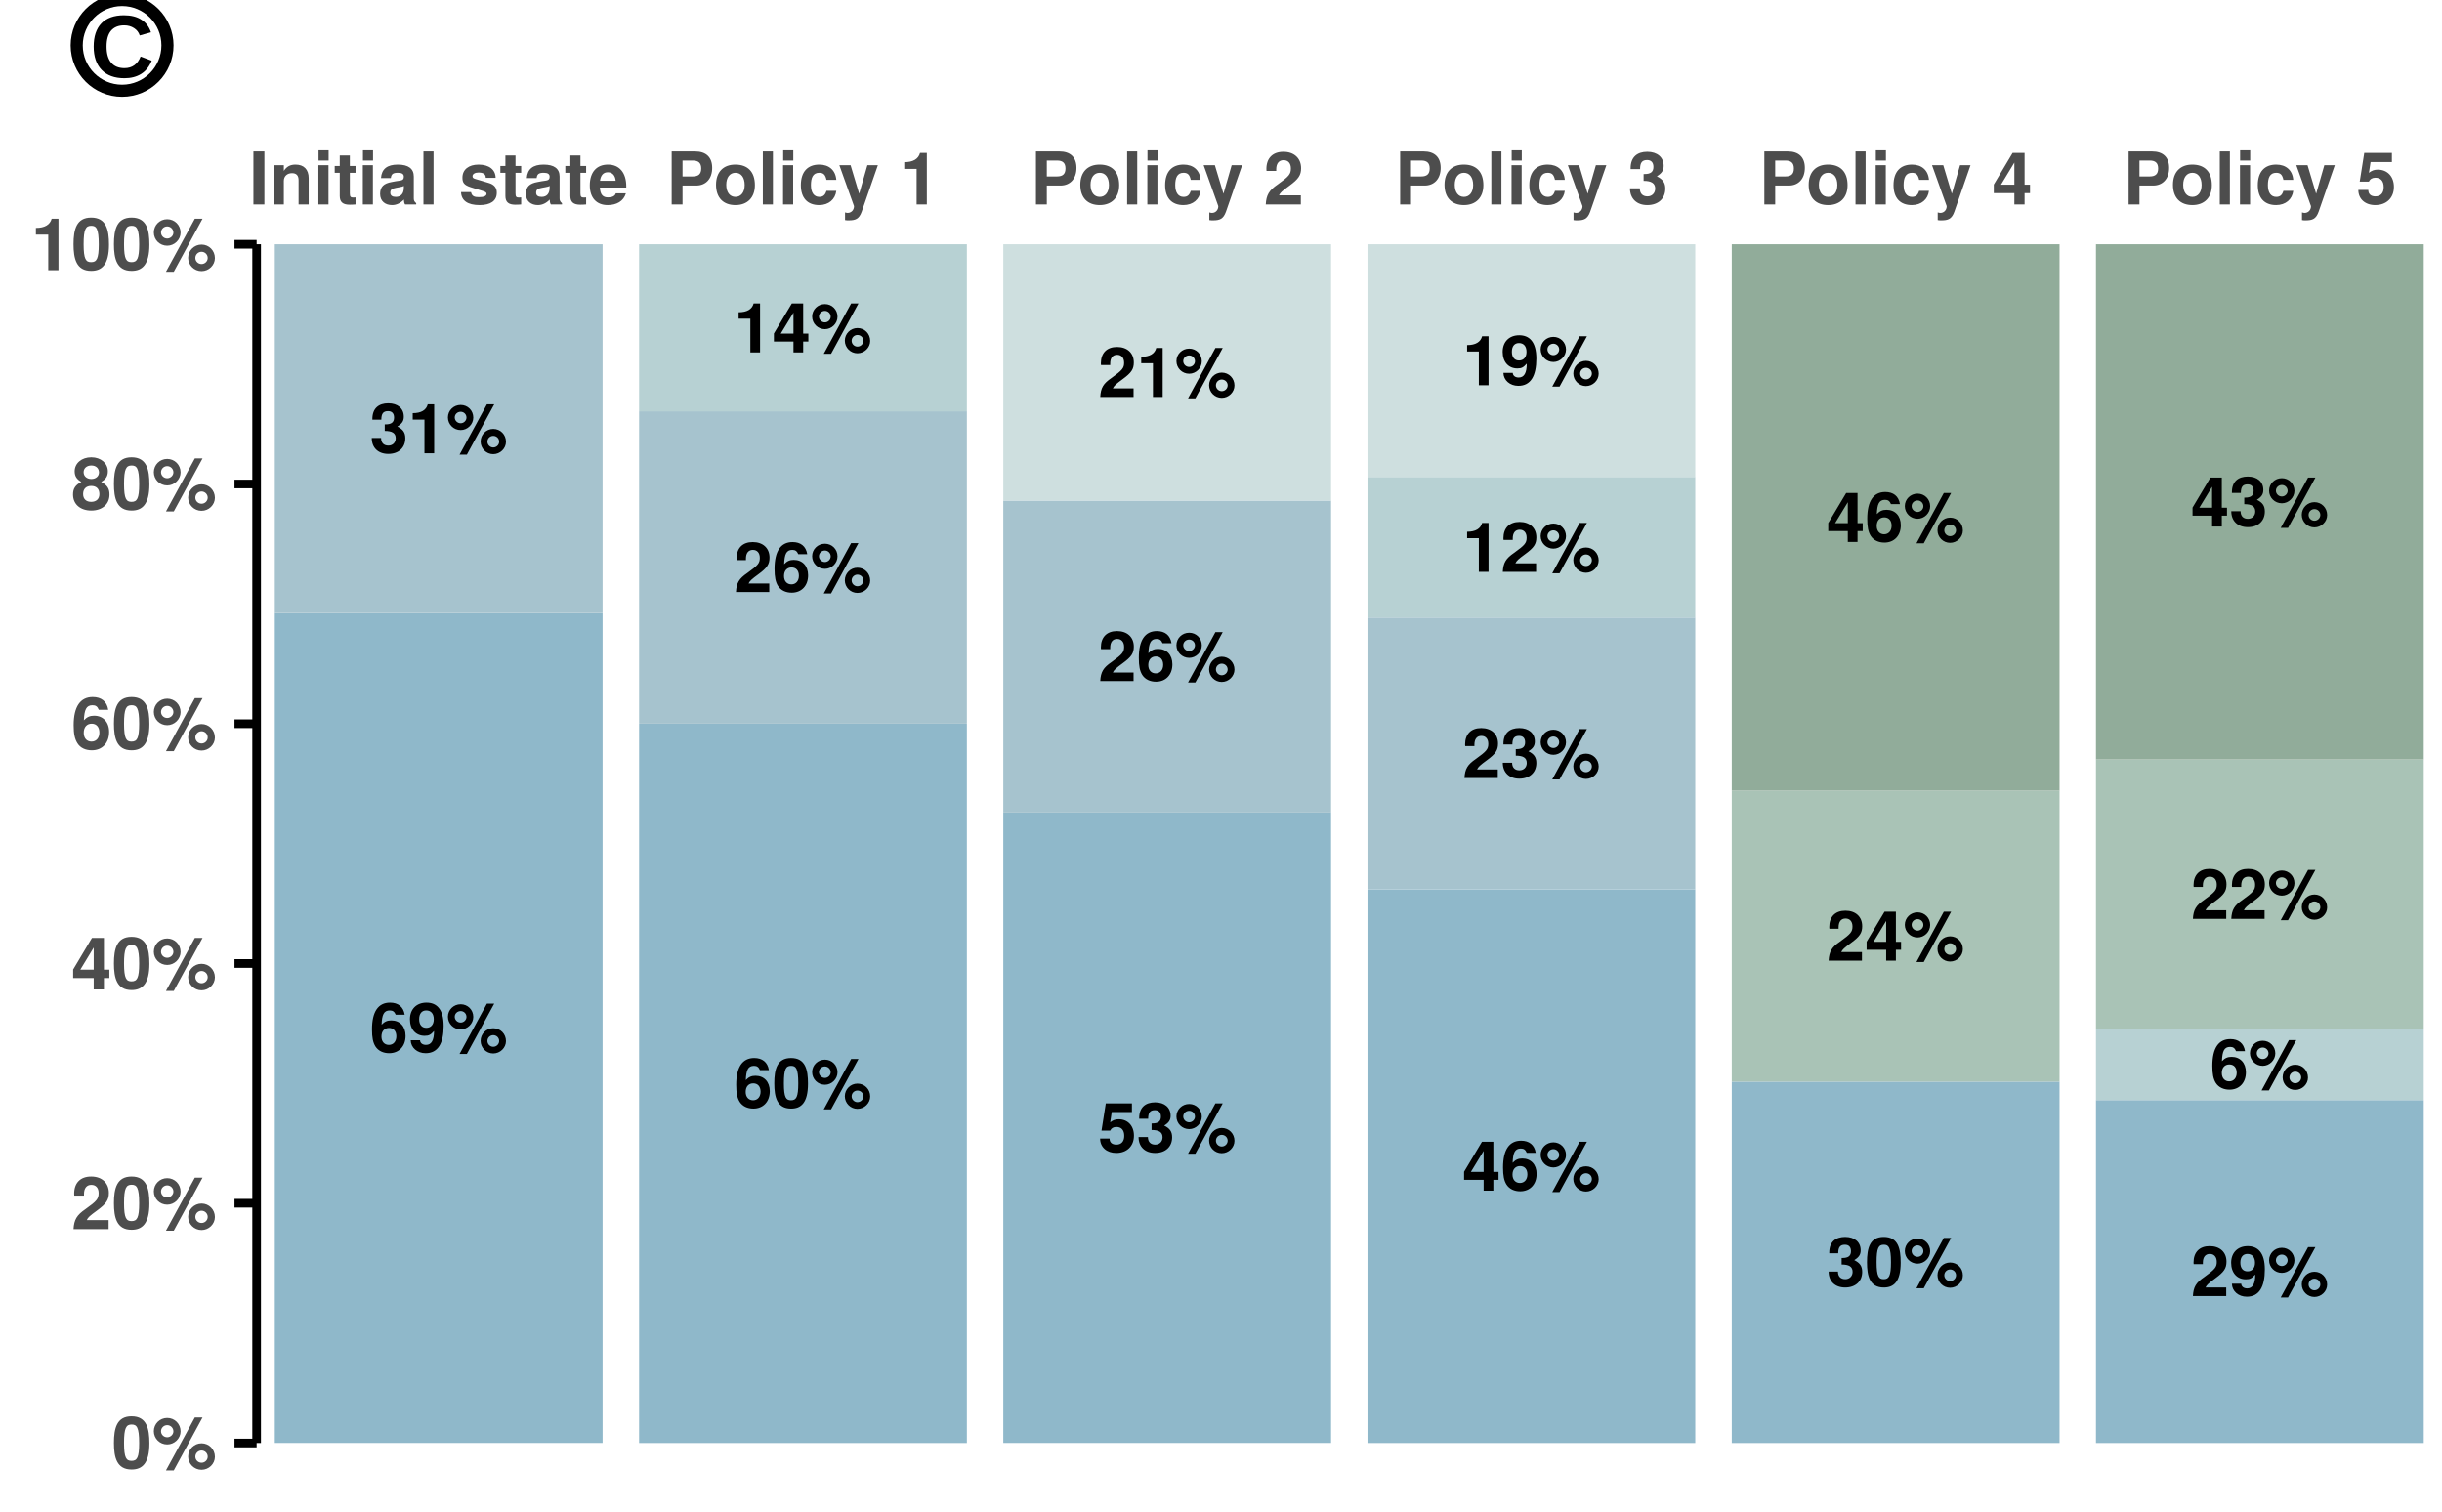
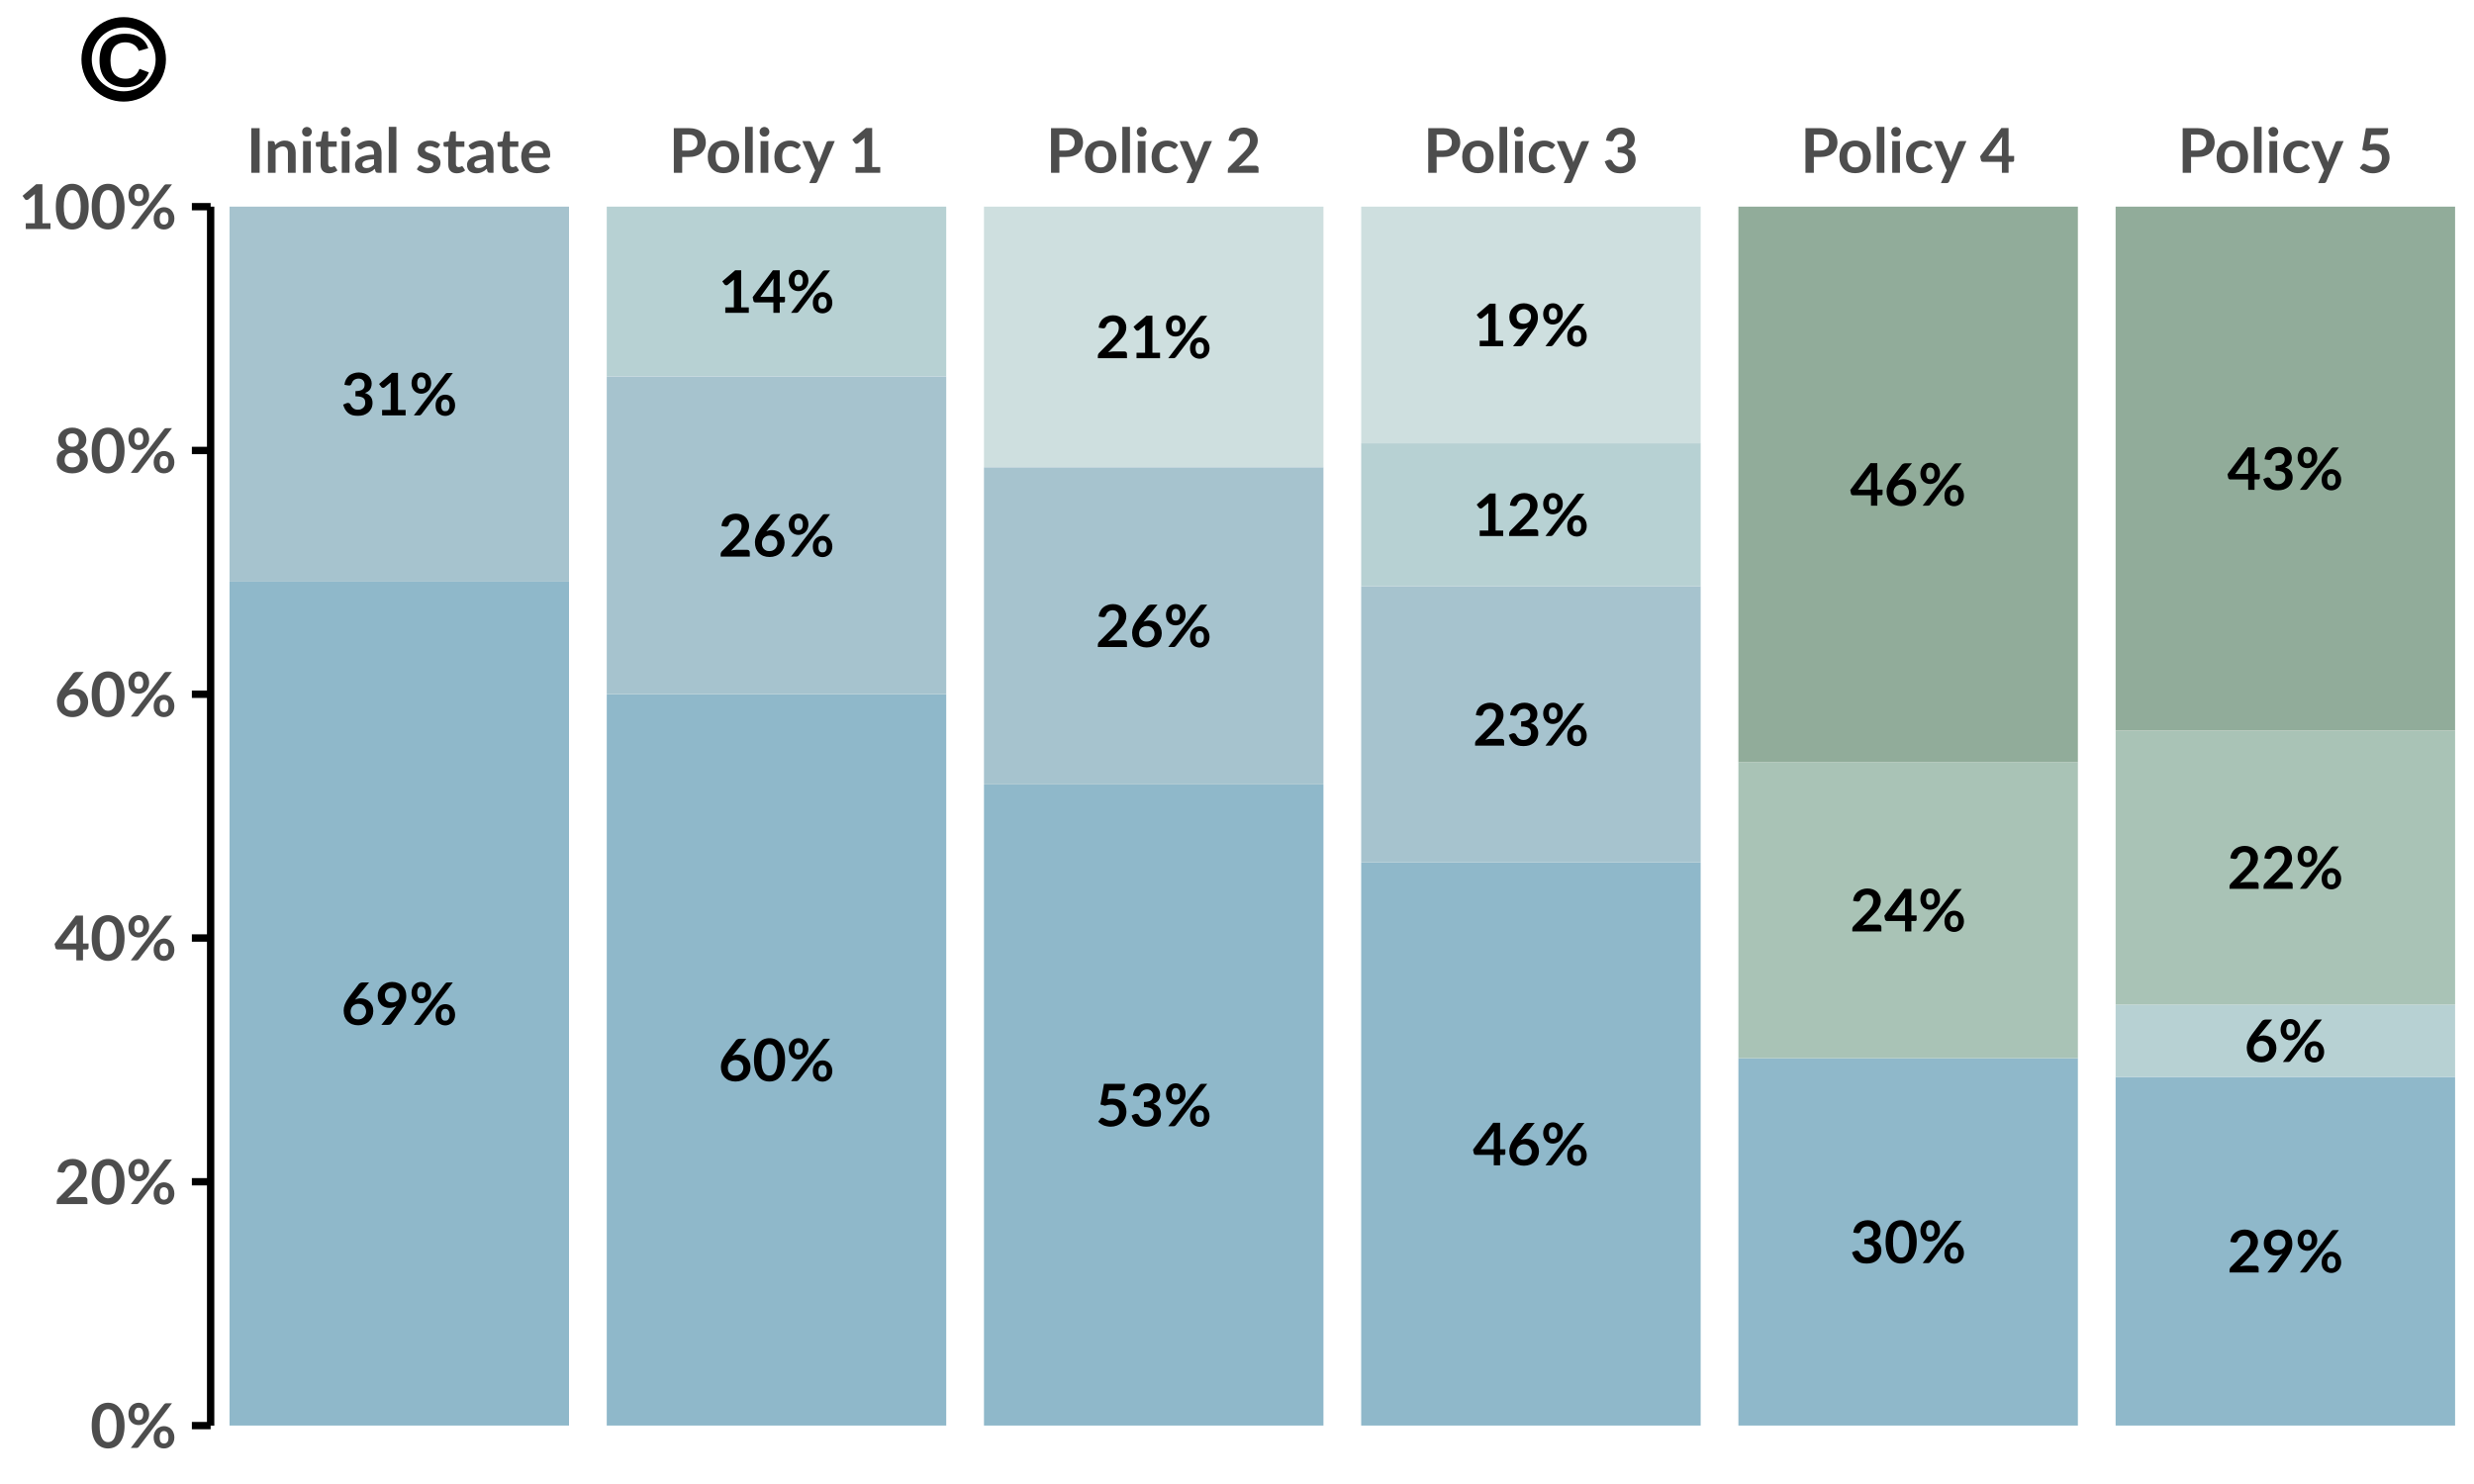
- <svg xmlns="http://www.w3.org/2000/svg" class="svglite" width="302.40pt" height="187.20pt" viewBox="0 0 302.40 187.20">
+ <svg xmlns="http://www.w3.org/2000/svg" class="svglite" width="360.00pt" height="216.00pt" viewBox="0 0 360.00 216.00">
  <defs>
    <style type="text/css">
    .svglite line, .svglite polyline, .svglite polygon, .svglite path, .svglite rect, .svglite circle {
      fill: none;
      stroke: #000000;
      stroke-linecap: round;
      stroke-linejoin: round;
      stroke-miterlimit: 10.00;
    }
    .svglite text {
      white-space: pre;
    }
  </style>
  </defs>
  <rect width="100%" height="100%" style="stroke: none; fill: none;" />
  <defs>
-     <clipPath id="cpMC4wMHwzMDIuNDB8MC4wMHwxODcuMjA=">
-       <rect x="0.00" y="0.00" width="302.40" height="187.20" />
+     <clipPath id="cpMC4wMHwzNjAuMDB8MC4wMHwyMTYuMDA=">
+       <rect x="0.00" y="0.00" width="360.00" height="216.00" />
    </clipPath>
  </defs>
-   <g clip-path="url(#cpMC4wMHwzMDIuNDB8MC4wMHwxODcuMjA=)">
+   <g clip-path="url(#cpMC4wMHwzNjAuMDB8MC4wMHwyMTYuMDA=)">
</g>
  <defs>
-     <clipPath id="cpMzEuNzh8MzAyLjQwfDMwLjI1fDE3OC43MA==">
-       <rect x="31.78" y="30.25" width="270.62" height="148.45" />
+     <clipPath id="cpMzAuNjV8MzYwLjAwfDMwLjA4fDIwNy41MA==">
+       <rect x="30.65" y="30.08" width="329.35" height="177.41" />
    </clipPath>
  </defs>
-   <g clip-path="url(#cpMzEuNzh8MzAyLjQwfDMwLjI1fDE3OC43MA==)">
+   <g clip-path="url(#cpMzAuNjV8MzYwLjAwfDMwLjA4fDIwNy41MA==)">
</g>
-   <g clip-path="url(#cpMC4wMHwzMDIuNDB8MC4wMHwxODcuMjA=)">
-     <rect x="-0" y="-0" width="302.40" height="187.20" style="stroke-width: 1.07; stroke: none;" />
+   <g clip-path="url(#cpMC4wMHwzNjAuMDB8MC4wMHwyMTYuMDA=)">
+     <rect x="0.00" y="0.00" width="360.00" height="216.00" style="stroke-width: 1.07; stroke: none;" />
  </g>
-   <g clip-path="url(#cpMzEuNzh8MzAyLjQwfDMwLjI1fDE3OC43MA==)">
-     <rect x="31.78" y="30.25" width="270.62" height="148.45" style="stroke-width: 1.07; stroke: none;" />
-     <rect x="34.03" y="75.92" width="40.59" height="102.77" style="stroke-width: 1.07; stroke: none; stroke-linecap: square; stroke-linejoin: miter; fill: #8FB8CA;" />
-     <rect x="34.03" y="30.25" width="40.59" height="45.67" style="stroke-width: 1.07; stroke: none; stroke-linecap: square; stroke-linejoin: miter; fill: #A6C3CE;" />
-     <rect x="79.14" y="89.63" width="40.59" height="89.07" style="stroke-width: 1.07; stroke: none; stroke-linecap: square; stroke-linejoin: miter; fill: #8FB8CA;" />
-     <rect x="79.14" y="50.93" width="40.59" height="38.69" style="stroke-width: 1.07; stroke: none; stroke-linecap: square; stroke-linejoin: miter; fill: #A6C3CE;" />
-     <rect x="79.14" y="30.25" width="40.59" height="20.68" style="stroke-width: 1.07; stroke: none; stroke-linecap: square; stroke-linejoin: miter; fill: #B7D1D3;" />
-     <rect x="124.24" y="100.61" width="40.59" height="78.08" style="stroke-width: 1.07; stroke: none; stroke-linecap: square; stroke-linejoin: miter; fill: #8FB8CA;" />
-     <rect x="124.24" y="61.99" width="40.59" height="38.63" style="stroke-width: 1.07; stroke: none; stroke-linecap: square; stroke-linejoin: miter; fill: #A6C3CE;" />
-     <rect x="124.24" y="30.25" width="40.59" height="31.74" style="stroke-width: 1.07; stroke: none; stroke-linecap: square; stroke-linejoin: miter; fill: #CEDFDF;" />
-     <rect x="169.34" y="110.12" width="40.59" height="68.58" style="stroke-width: 1.07; stroke: none; stroke-linecap: square; stroke-linejoin: miter; fill: #8FB8CA;" />
-     <rect x="169.34" y="76.48" width="40.59" height="33.63" style="stroke-width: 1.07; stroke: none; stroke-linecap: square; stroke-linejoin: miter; fill: #A6C3CE;" />
-     <rect x="169.34" y="59.06" width="40.59" height="17.42" style="stroke-width: 1.07; stroke: none; stroke-linecap: square; stroke-linejoin: miter; fill: #B7D1D3;" />
-     <rect x="169.34" y="30.25" width="40.59" height="28.81" style="stroke-width: 1.07; stroke: none; stroke-linecap: square; stroke-linejoin: miter; fill: #CEDFDF;" />
-     <rect x="214.45" y="133.95" width="40.59" height="44.75" style="stroke-width: 1.07; stroke: none; stroke-linecap: square; stroke-linejoin: miter; fill: #8FB8CA;" />
-     <rect x="214.45" y="97.91" width="40.59" height="36.04" style="stroke-width: 1.07; stroke: none; stroke-linecap: square; stroke-linejoin: miter; fill: #A9C3B6;" />
-     <rect x="214.45" y="30.25" width="40.59" height="67.66" style="stroke-width: 1.07; stroke: none; stroke-linecap: square; stroke-linejoin: miter; fill: #91AC9A;" />
-     <rect x="259.55" y="136.23" width="40.59" height="42.47" style="stroke-width: 1.07; stroke: none; stroke-linecap: square; stroke-linejoin: miter; fill: #8FB8CA;" />
-     <rect x="259.55" y="127.42" width="40.59" height="8.81" style="stroke-width: 1.07; stroke: none; stroke-linecap: square; stroke-linejoin: miter; fill: #B7D1D3;" />
-     <rect x="259.55" y="94.06" width="40.59" height="33.36" style="stroke-width: 1.07; stroke: none; stroke-linecap: square; stroke-linejoin: miter; fill: #A9C3B6;" />
-     <rect x="259.55" y="30.25" width="40.59" height="63.81" style="stroke-width: 1.07; stroke: none; stroke-linecap: square; stroke-linejoin: miter; fill: #91AC9A;" />
-     <text x="54.33" y="130.35" text-anchor="middle" style="font-size: 8.54px; font-weight: bold; font-family: &quot;Helvetica Neue&quot;;" textLength="18.02px" lengthAdjust="spacingAndGlyphs">69%</text>
-     <text x="54.33" y="56.13" text-anchor="middle" style="font-size: 8.54px; font-weight: bold; font-family: &quot;Helvetica Neue&quot;;" textLength="18.02px" lengthAdjust="spacingAndGlyphs">31%</text>
-     <text x="99.43" y="137.21" text-anchor="middle" style="font-size: 8.54px; font-weight: bold; font-family: &quot;Helvetica Neue&quot;;" textLength="18.02px" lengthAdjust="spacingAndGlyphs">60%</text>
-     <text x="99.43" y="73.32" text-anchor="middle" style="font-size: 8.54px; font-weight: bold; font-family: &quot;Helvetica Neue&quot;;" textLength="18.02px" lengthAdjust="spacingAndGlyphs">26%</text>
-     <text x="99.43" y="43.64" text-anchor="middle" style="font-size: 8.54px; font-weight: bold; font-family: &quot;Helvetica Neue&quot;;" textLength="18.02px" lengthAdjust="spacingAndGlyphs">14%</text>
-     <text x="144.54" y="142.70" text-anchor="middle" style="font-size: 8.54px; font-weight: bold; font-family: &quot;Helvetica Neue&quot;;" textLength="18.02px" lengthAdjust="spacingAndGlyphs">53%</text>
-     <text x="144.54" y="84.34" text-anchor="middle" style="font-size: 8.54px; font-weight: bold; font-family: &quot;Helvetica Neue&quot;;" textLength="18.02px" lengthAdjust="spacingAndGlyphs">26%</text>
-     <text x="144.54" y="49.16" text-anchor="middle" style="font-size: 8.54px; font-weight: bold; font-family: &quot;Helvetica Neue&quot;;" textLength="18.02px" lengthAdjust="spacingAndGlyphs">21%</text>
-     <text x="189.64" y="147.45" text-anchor="middle" style="font-size: 8.54px; font-weight: bold; font-family: &quot;Helvetica Neue&quot;;" textLength="18.02px" lengthAdjust="spacingAndGlyphs">46%</text>
-     <text x="189.64" y="96.35" text-anchor="middle" style="font-size: 8.54px; font-weight: bold; font-family: &quot;Helvetica Neue&quot;;" textLength="18.02px" lengthAdjust="spacingAndGlyphs">23%</text>
-     <text x="189.64" y="70.82" text-anchor="middle" style="font-size: 8.54px; font-weight: bold; font-family: &quot;Helvetica Neue&quot;;" textLength="18.02px" lengthAdjust="spacingAndGlyphs">12%</text>
-     <text x="189.64" y="47.70" text-anchor="middle" style="font-size: 8.54px; font-weight: bold; font-family: &quot;Helvetica Neue&quot;;" textLength="18.02px" lengthAdjust="spacingAndGlyphs">19%</text>
-     <text x="234.74" y="159.37" text-anchor="middle" style="font-size: 8.54px; font-weight: bold; font-family: &quot;Helvetica Neue&quot;;" textLength="18.02px" lengthAdjust="spacingAndGlyphs">30%</text>
-     <text x="234.74" y="118.97" text-anchor="middle" style="font-size: 8.54px; font-weight: bold; font-family: &quot;Helvetica Neue&quot;;" textLength="18.02px" lengthAdjust="spacingAndGlyphs">24%</text>
-     <text x="234.74" y="67.12" text-anchor="middle" style="font-size: 8.54px; font-weight: bold; font-family: &quot;Helvetica Neue&quot;;" textLength="18.02px" lengthAdjust="spacingAndGlyphs">46%</text>
-     <text x="279.85" y="160.51" text-anchor="middle" style="font-size: 8.54px; font-weight: bold; font-family: &quot;Helvetica Neue&quot;;" textLength="18.02px" lengthAdjust="spacingAndGlyphs">29%</text>
-     <text x="279.85" y="134.87" text-anchor="middle" style="font-size: 8.54px; font-weight: bold; font-family: &quot;Helvetica Neue&quot;;" textLength="13.28px" lengthAdjust="spacingAndGlyphs">6%</text>
-     <text x="279.85" y="113.79" text-anchor="middle" style="font-size: 8.54px; font-weight: bold; font-family: &quot;Helvetica Neue&quot;;" textLength="18.02px" lengthAdjust="spacingAndGlyphs">22%</text>
-     <text x="279.85" y="65.20" text-anchor="middle" style="font-size: 8.54px; font-weight: bold; font-family: &quot;Helvetica Neue&quot;;" textLength="18.02px" lengthAdjust="spacingAndGlyphs">43%</text>
+   <g clip-path="url(#cpMzAuNjV8MzYwLjAwfDMwLjA4fDIwNy41MA==)">
+     <rect x="30.65" y="30.08" width="329.35" height="177.41" style="stroke-width: 1.07; stroke: none;" />
+     <rect x="33.40" y="84.67" width="49.40" height="122.83" style="stroke-width: 1.07; stroke: none; stroke-linecap: square; stroke-linejoin: miter; fill: #8FB8CA;" />
+     <rect x="33.40" y="30.08" width="49.40" height="54.58" style="stroke-width: 1.07; stroke: none; stroke-linecap: square; stroke-linejoin: miter; fill: #A6C3CE;" />
+     <rect x="88.29" y="101.05" width="49.40" height="106.45" style="stroke-width: 1.07; stroke: none; stroke-linecap: square; stroke-linejoin: miter; fill: #8FB8CA;" />
+     <rect x="88.29" y="54.80" width="49.40" height="46.24" style="stroke-width: 1.07; stroke: none; stroke-linecap: square; stroke-linejoin: miter; fill: #A6C3CE;" />
+     <rect x="88.29" y="30.08" width="49.40" height="24.72" style="stroke-width: 1.07; stroke: none; stroke-linecap: square; stroke-linejoin: miter; fill: #B7D1D3;" />
+     <rect x="143.18" y="114.18" width="49.40" height="93.32" style="stroke-width: 1.07; stroke: none; stroke-linecap: square; stroke-linejoin: miter; fill: #8FB8CA;" />
+     <rect x="143.18" y="68.01" width="49.40" height="46.16" style="stroke-width: 1.07; stroke: none; stroke-linecap: square; stroke-linejoin: miter; fill: #A6C3CE;" />
+     <rect x="143.18" y="30.08" width="49.40" height="37.93" style="stroke-width: 1.07; stroke: none; stroke-linecap: square; stroke-linejoin: miter; fill: #CEDFDF;" />
+     <rect x="198.07" y="125.54" width="49.40" height="81.96" style="stroke-width: 1.07; stroke: none; stroke-linecap: square; stroke-linejoin: miter; fill: #8FB8CA;" />
+     <rect x="198.07" y="85.34" width="49.40" height="40.19" style="stroke-width: 1.07; stroke: none; stroke-linecap: square; stroke-linejoin: miter; fill: #A6C3CE;" />
+     <rect x="198.07" y="64.52" width="49.40" height="20.82" style="stroke-width: 1.07; stroke: none; stroke-linecap: square; stroke-linejoin: miter; fill: #B7D1D3;" />
+     <rect x="198.07" y="30.08" width="49.40" height="34.44" style="stroke-width: 1.07; stroke: none; stroke-linecap: square; stroke-linejoin: miter; fill: #CEDFDF;" />
+     <rect x="252.96" y="154.02" width="49.40" height="53.48" style="stroke-width: 1.07; stroke: none; stroke-linecap: square; stroke-linejoin: miter; fill: #8FB8CA;" />
+     <rect x="252.96" y="110.94" width="49.40" height="43.08" style="stroke-width: 1.07; stroke: none; stroke-linecap: square; stroke-linejoin: miter; fill: #A9C3B6;" />
+     <rect x="252.96" y="30.08" width="49.40" height="80.86" style="stroke-width: 1.07; stroke: none; stroke-linecap: square; stroke-linejoin: miter; fill: #91AC9A;" />
+     <rect x="307.85" y="156.75" width="49.40" height="50.75" style="stroke-width: 1.07; stroke: none; stroke-linecap: square; stroke-linejoin: miter; fill: #8FB8CA;" />
+     <rect x="307.85" y="146.22" width="49.40" height="10.53" style="stroke-width: 1.07; stroke: none; stroke-linecap: square; stroke-linejoin: miter; fill: #B7D1D3;" />
+     <rect x="307.85" y="106.35" width="49.40" height="39.87" style="stroke-width: 1.07; stroke: none; stroke-linecap: square; stroke-linejoin: miter; fill: #A9C3B6;" />
+     <rect x="307.85" y="30.08" width="49.40" height="76.26" style="stroke-width: 1.07; stroke: none; stroke-linecap: square; stroke-linejoin: miter; fill: #91AC9A;" />
+     <text x="58.10" y="149.17" text-anchor="middle" style="font-size: 8.54px; font-weight: bold; font-family: &quot;Lato&quot;;" textLength="16.75px" lengthAdjust="spacingAndGlyphs">69%</text>
+     <text x="58.10" y="60.46" text-anchor="middle" style="font-size: 8.54px; font-weight: bold; font-family: &quot;Lato&quot;;" textLength="16.75px" lengthAdjust="spacingAndGlyphs">31%</text>
+     <text x="112.99" y="157.36" text-anchor="middle" style="font-size: 8.54px; font-weight: bold; font-family: &quot;Lato&quot;;" textLength="16.75px" lengthAdjust="spacingAndGlyphs">60%</text>
+     <text x="112.99" y="81.01" text-anchor="middle" style="font-size: 8.54px; font-weight: bold; font-family: &quot;Lato&quot;;" textLength="16.75px" lengthAdjust="spacingAndGlyphs">26%</text>
+     <text x="112.99" y="45.53" text-anchor="middle" style="font-size: 8.54px; font-weight: bold; font-family: &quot;Lato&quot;;" textLength="16.75px" lengthAdjust="spacingAndGlyphs">14%</text>
+     <text x="167.88" y="163.93" text-anchor="middle" style="font-size: 8.54px; font-weight: bold; font-family: &quot;Lato&quot;;" textLength="16.75px" lengthAdjust="spacingAndGlyphs">53%</text>
+     <text x="167.88" y="94.18" text-anchor="middle" style="font-size: 8.54px; font-weight: bold; font-family: &quot;Lato&quot;;" textLength="16.75px" lengthAdjust="spacingAndGlyphs">26%</text>
+     <text x="167.88" y="52.14" text-anchor="middle" style="font-size: 8.54px; font-weight: bold; font-family: &quot;Lato&quot;;" textLength="16.75px" lengthAdjust="spacingAndGlyphs">21%</text>
+     <text x="222.77" y="169.61" text-anchor="middle" style="font-size: 8.54px; font-weight: bold; font-family: &quot;Lato&quot;;" textLength="16.75px" lengthAdjust="spacingAndGlyphs">46%</text>
+     <text x="222.77" y="108.53" text-anchor="middle" style="font-size: 8.54px; font-weight: bold; font-family: &quot;Lato&quot;;" textLength="16.75px" lengthAdjust="spacingAndGlyphs">23%</text>
+     <text x="222.77" y="78.02" text-anchor="middle" style="font-size: 8.54px; font-weight: bold; font-family: &quot;Lato&quot;;" textLength="16.75px" lengthAdjust="spacingAndGlyphs">12%</text>
+     <text x="222.77" y="50.39" text-anchor="middle" style="font-size: 8.54px; font-weight: bold; font-family: &quot;Lato&quot;;" textLength="16.75px" lengthAdjust="spacingAndGlyphs">19%</text>
+     <text x="277.66" y="183.85" text-anchor="middle" style="font-size: 8.54px; font-weight: bold; font-family: &quot;Lato&quot;;" textLength="16.75px" lengthAdjust="spacingAndGlyphs">30%</text>
+     <text x="277.66" y="135.57" text-anchor="middle" style="font-size: 8.54px; font-weight: bold; font-family: &quot;Lato&quot;;" textLength="16.75px" lengthAdjust="spacingAndGlyphs">24%</text>
+     <text x="277.66" y="73.60" text-anchor="middle" style="font-size: 8.54px; font-weight: bold; font-family: &quot;Lato&quot;;" textLength="16.75px" lengthAdjust="spacingAndGlyphs">46%</text>
+     <text x="332.55" y="185.21" text-anchor="middle" style="font-size: 8.54px; font-weight: bold; font-family: &quot;Lato&quot;;" textLength="16.75px" lengthAdjust="spacingAndGlyphs">29%</text>
+     <text x="332.55" y="154.57" text-anchor="middle" style="font-size: 8.54px; font-weight: bold; font-family: &quot;Lato&quot;;" textLength="11.80px" lengthAdjust="spacingAndGlyphs">6%</text>
+     <text x="332.55" y="129.37" text-anchor="middle" style="font-size: 8.54px; font-weight: bold; font-family: &quot;Lato&quot;;" textLength="16.75px" lengthAdjust="spacingAndGlyphs">22%</text>
+     <text x="332.55" y="71.30" text-anchor="middle" style="font-size: 8.54px; font-weight: bold; font-family: &quot;Lato&quot;;" textLength="16.75px" lengthAdjust="spacingAndGlyphs">43%</text>
  </g>
-   <g clip-path="url(#cpMC4wMHwzMDIuNDB8MC4wMHwxODcuMjA=)">
-     <text x="54.33" y="25.32" text-anchor="middle" style="font-size: 9.00px; font-weight: bold;fill: #4D4D4D; font-family: &quot;Helvetica Neue&quot;;" textLength="47.32px" lengthAdjust="spacingAndGlyphs">Initial state</text>
-     <text x="99.43" y="25.32" text-anchor="middle" style="font-size: 9.00px; font-weight: bold;fill: #4D4D4D; font-family: &quot;Helvetica Neue&quot;;" textLength="33.51px" lengthAdjust="spacingAndGlyphs">Policy 1</text>
-     <text x="144.54" y="25.32" text-anchor="middle" style="font-size: 9.00px; font-weight: bold;fill: #4D4D4D; font-family: &quot;Helvetica Neue&quot;;" textLength="33.51px" lengthAdjust="spacingAndGlyphs">Policy 2</text>
-     <text x="189.64" y="25.32" text-anchor="middle" style="font-size: 9.00px; font-weight: bold;fill: #4D4D4D; font-family: &quot;Helvetica Neue&quot;;" textLength="33.51px" lengthAdjust="spacingAndGlyphs">Policy 3</text>
-     <text x="234.74" y="25.32" text-anchor="middle" style="font-size: 9.00px; font-weight: bold;fill: #4D4D4D; font-family: &quot;Helvetica Neue&quot;;" textLength="33.51px" lengthAdjust="spacingAndGlyphs">Policy 4</text>
-     <text x="279.85" y="25.32" text-anchor="middle" style="font-size: 9.00px; font-weight: bold;fill: #4D4D4D; font-family: &quot;Helvetica Neue&quot;;" textLength="33.51px" lengthAdjust="spacingAndGlyphs">Policy 5</text>
-     <polyline points="31.78,178.70 31.78,30.25 " style="stroke-width: 1.07; stroke-linecap: butt;" />
-     <text x="26.85" y="181.91" text-anchor="end" style="font-size: 9.00px; font-weight: bold;fill: #4D4D4D; font-family: &quot;Helvetica Neue&quot;;" textLength="14.00px" lengthAdjust="spacingAndGlyphs">0%</text>
-     <text x="26.85" y="152.22" text-anchor="end" style="font-size: 9.00px; font-weight: bold;fill: #4D4D4D; font-family: &quot;Helvetica Neue&quot;;" textLength="19.01px" lengthAdjust="spacingAndGlyphs">20%</text>
-     <text x="26.85" y="122.53" text-anchor="end" style="font-size: 9.00px; font-weight: bold;fill: #4D4D4D; font-family: &quot;Helvetica Neue&quot;;" textLength="19.01px" lengthAdjust="spacingAndGlyphs">40%</text>
-     <text x="26.85" y="92.84" text-anchor="end" style="font-size: 9.00px; font-weight: bold;fill: #4D4D4D; font-family: &quot;Helvetica Neue&quot;;" textLength="19.01px" lengthAdjust="spacingAndGlyphs">60%</text>
-     <text x="26.85" y="63.15" text-anchor="end" style="font-size: 9.00px; font-weight: bold;fill: #4D4D4D; font-family: &quot;Helvetica Neue&quot;;" textLength="19.01px" lengthAdjust="spacingAndGlyphs">80%</text>
-     <text x="26.85" y="33.46" text-anchor="end" style="font-size: 9.00px; font-weight: bold;fill: #4D4D4D; font-family: &quot;Helvetica Neue&quot;;" textLength="24.01px" lengthAdjust="spacingAndGlyphs">100%</text>
-     <polyline points="29.04,178.70 31.78,178.70 " style="stroke-width: 1.07; stroke-linecap: butt;" />
-     <polyline points="29.04,149.01 31.78,149.01 " style="stroke-width: 1.07; stroke-linecap: butt;" />
-     <polyline points="29.04,119.32 31.78,119.32 " style="stroke-width: 1.07; stroke-linecap: butt;" />
-     <polyline points="29.04,89.63 31.78,89.63 " style="stroke-width: 1.07; stroke-linecap: butt;" />
-     <polyline points="29.04,59.94 31.78,59.94 " style="stroke-width: 1.07; stroke-linecap: butt;" />
-     <polyline points="29.04,30.25 31.78,30.25 " style="stroke-width: 1.07; stroke-linecap: butt;" />
-     <circle cx="15.12" cy="5.62" r="5.62" style="stroke-width: 1.50;" />
-     <text x="15.12" y="9.58" text-anchor="middle" style="font-size: 11.00px; font-weight: bold; font-family: &quot;Arial&quot;;" textLength="7.94px" lengthAdjust="spacingAndGlyphs">C</text>
+   <g clip-path="url(#cpMC4wMHwzNjAuMDB8MC4wMHwyMTYuMDA=)">
+     <text x="58.10" y="25.15" text-anchor="middle" style="font-size: 9.00px; font-weight: bold;fill: #4D4D4D; font-family: &quot;Lato&quot;;" textLength="45.62px" lengthAdjust="spacingAndGlyphs">Initial state</text>
+     <text x="112.99" y="25.15" text-anchor="middle" style="font-size: 9.00px; font-weight: bold;fill: #4D4D4D; font-family: &quot;Lato&quot;;" textLength="31.54px" lengthAdjust="spacingAndGlyphs">Policy 1</text>
+     <text x="167.88" y="25.15" text-anchor="middle" style="font-size: 9.00px; font-weight: bold;fill: #4D4D4D; font-family: &quot;Lato&quot;;" textLength="31.54px" lengthAdjust="spacingAndGlyphs">Policy 2</text>
+     <text x="222.77" y="25.15" text-anchor="middle" style="font-size: 9.00px; font-weight: bold;fill: #4D4D4D; font-family: &quot;Lato&quot;;" textLength="31.54px" lengthAdjust="spacingAndGlyphs">Policy 3</text>
+     <text x="277.66" y="25.15" text-anchor="middle" style="font-size: 9.00px; font-weight: bold;fill: #4D4D4D; font-family: &quot;Lato&quot;;" textLength="31.54px" lengthAdjust="spacingAndGlyphs">Policy 4</text>
+     <text x="332.55" y="25.15" text-anchor="middle" style="font-size: 9.00px; font-weight: bold;fill: #4D4D4D; font-family: &quot;Lato&quot;;" textLength="31.54px" lengthAdjust="spacingAndGlyphs">Policy 5</text>
+     <polyline points="30.65,207.50 30.65,30.08 " style="stroke-width: 1.07; stroke-linecap: butt;" />
+     <text x="25.72" y="210.75" text-anchor="end" style="font-size: 9.00px; font-weight: bold;fill: #4D4D4D; font-family: &quot;Lato&quot;;" textLength="12.45px" lengthAdjust="spacingAndGlyphs">0%</text>
+     <text x="25.72" y="175.26" text-anchor="end" style="font-size: 9.00px; font-weight: bold;fill: #4D4D4D; font-family: &quot;Lato&quot;;" textLength="17.67px" lengthAdjust="spacingAndGlyphs">20%</text>
+     <text x="25.72" y="139.78" text-anchor="end" style="font-size: 9.00px; font-weight: bold;fill: #4D4D4D; font-family: &quot;Lato&quot;;" textLength="17.67px" lengthAdjust="spacingAndGlyphs">40%</text>
+     <text x="25.72" y="104.30" text-anchor="end" style="font-size: 9.00px; font-weight: bold;fill: #4D4D4D; font-family: &quot;Lato&quot;;" textLength="17.67px" lengthAdjust="spacingAndGlyphs">60%</text>
+     <text x="25.72" y="68.82" text-anchor="end" style="font-size: 9.00px; font-weight: bold;fill: #4D4D4D; font-family: &quot;Lato&quot;;" textLength="17.67px" lengthAdjust="spacingAndGlyphs">80%</text>
+     <text x="25.72" y="33.33" text-anchor="end" style="font-size: 9.00px; font-weight: bold;fill: #4D4D4D; font-family: &quot;Lato&quot;;" textLength="22.89px" lengthAdjust="spacingAndGlyphs">100%</text>
+     <polyline points="27.92,207.50 30.65,207.50 " style="stroke-width: 1.07; stroke-linecap: butt;" />
+     <polyline points="27.92,172.01 30.65,172.01 " style="stroke-width: 1.07; stroke-linecap: butt;" />
+     <polyline points="27.92,136.53 30.65,136.53 " style="stroke-width: 1.07; stroke-linecap: butt;" />
+     <polyline points="27.92,101.05 30.65,101.05 " style="stroke-width: 1.07; stroke-linecap: butt;" />
+     <polyline points="27.92,65.57 30.65,65.57 " style="stroke-width: 1.07; stroke-linecap: butt;" />
+     <polyline points="27.92,30.08 30.65,30.08 " style="stroke-width: 1.07; stroke-linecap: butt;" />
+     <circle cx="18.00" cy="8.64" r="5.40" style="stroke-width: 1.50;" />
+     <text x="18.00" y="12.60" text-anchor="middle" style="font-size: 11.00px; font-weight: bold; font-family: &quot;Arial&quot;;" textLength="7.94px" lengthAdjust="spacingAndGlyphs">C</text>
  </g>
</svg>
